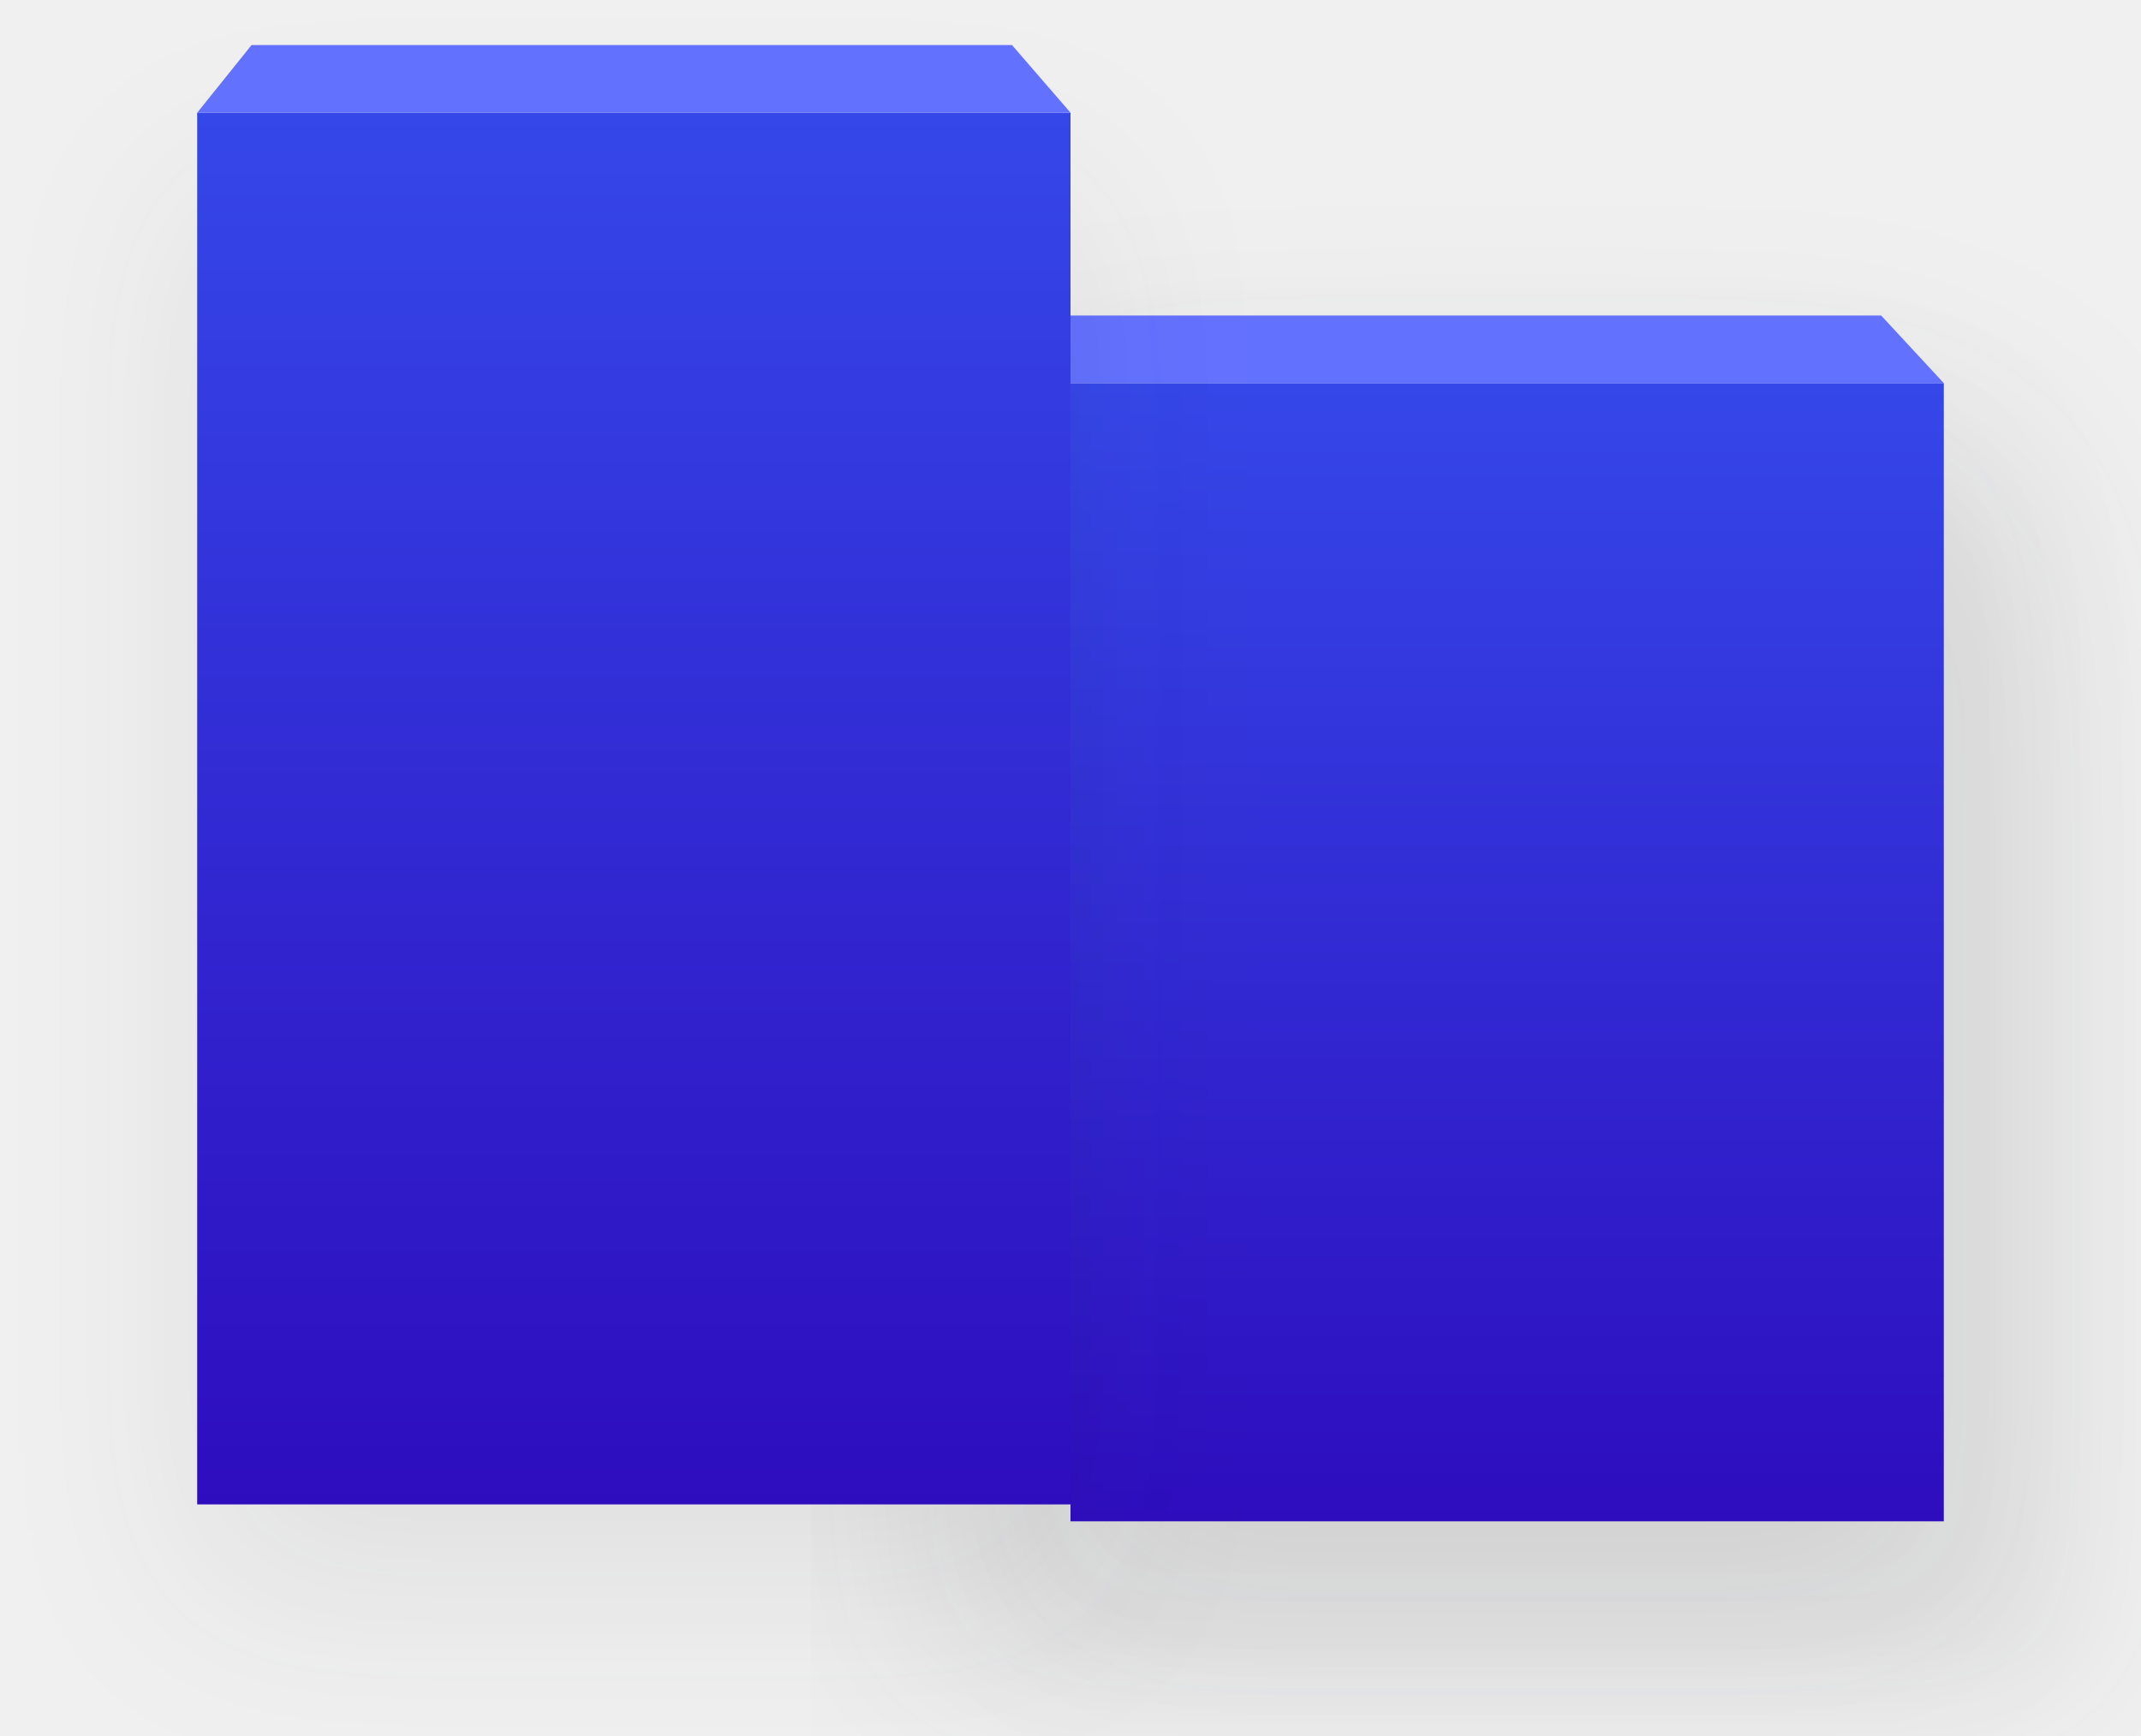
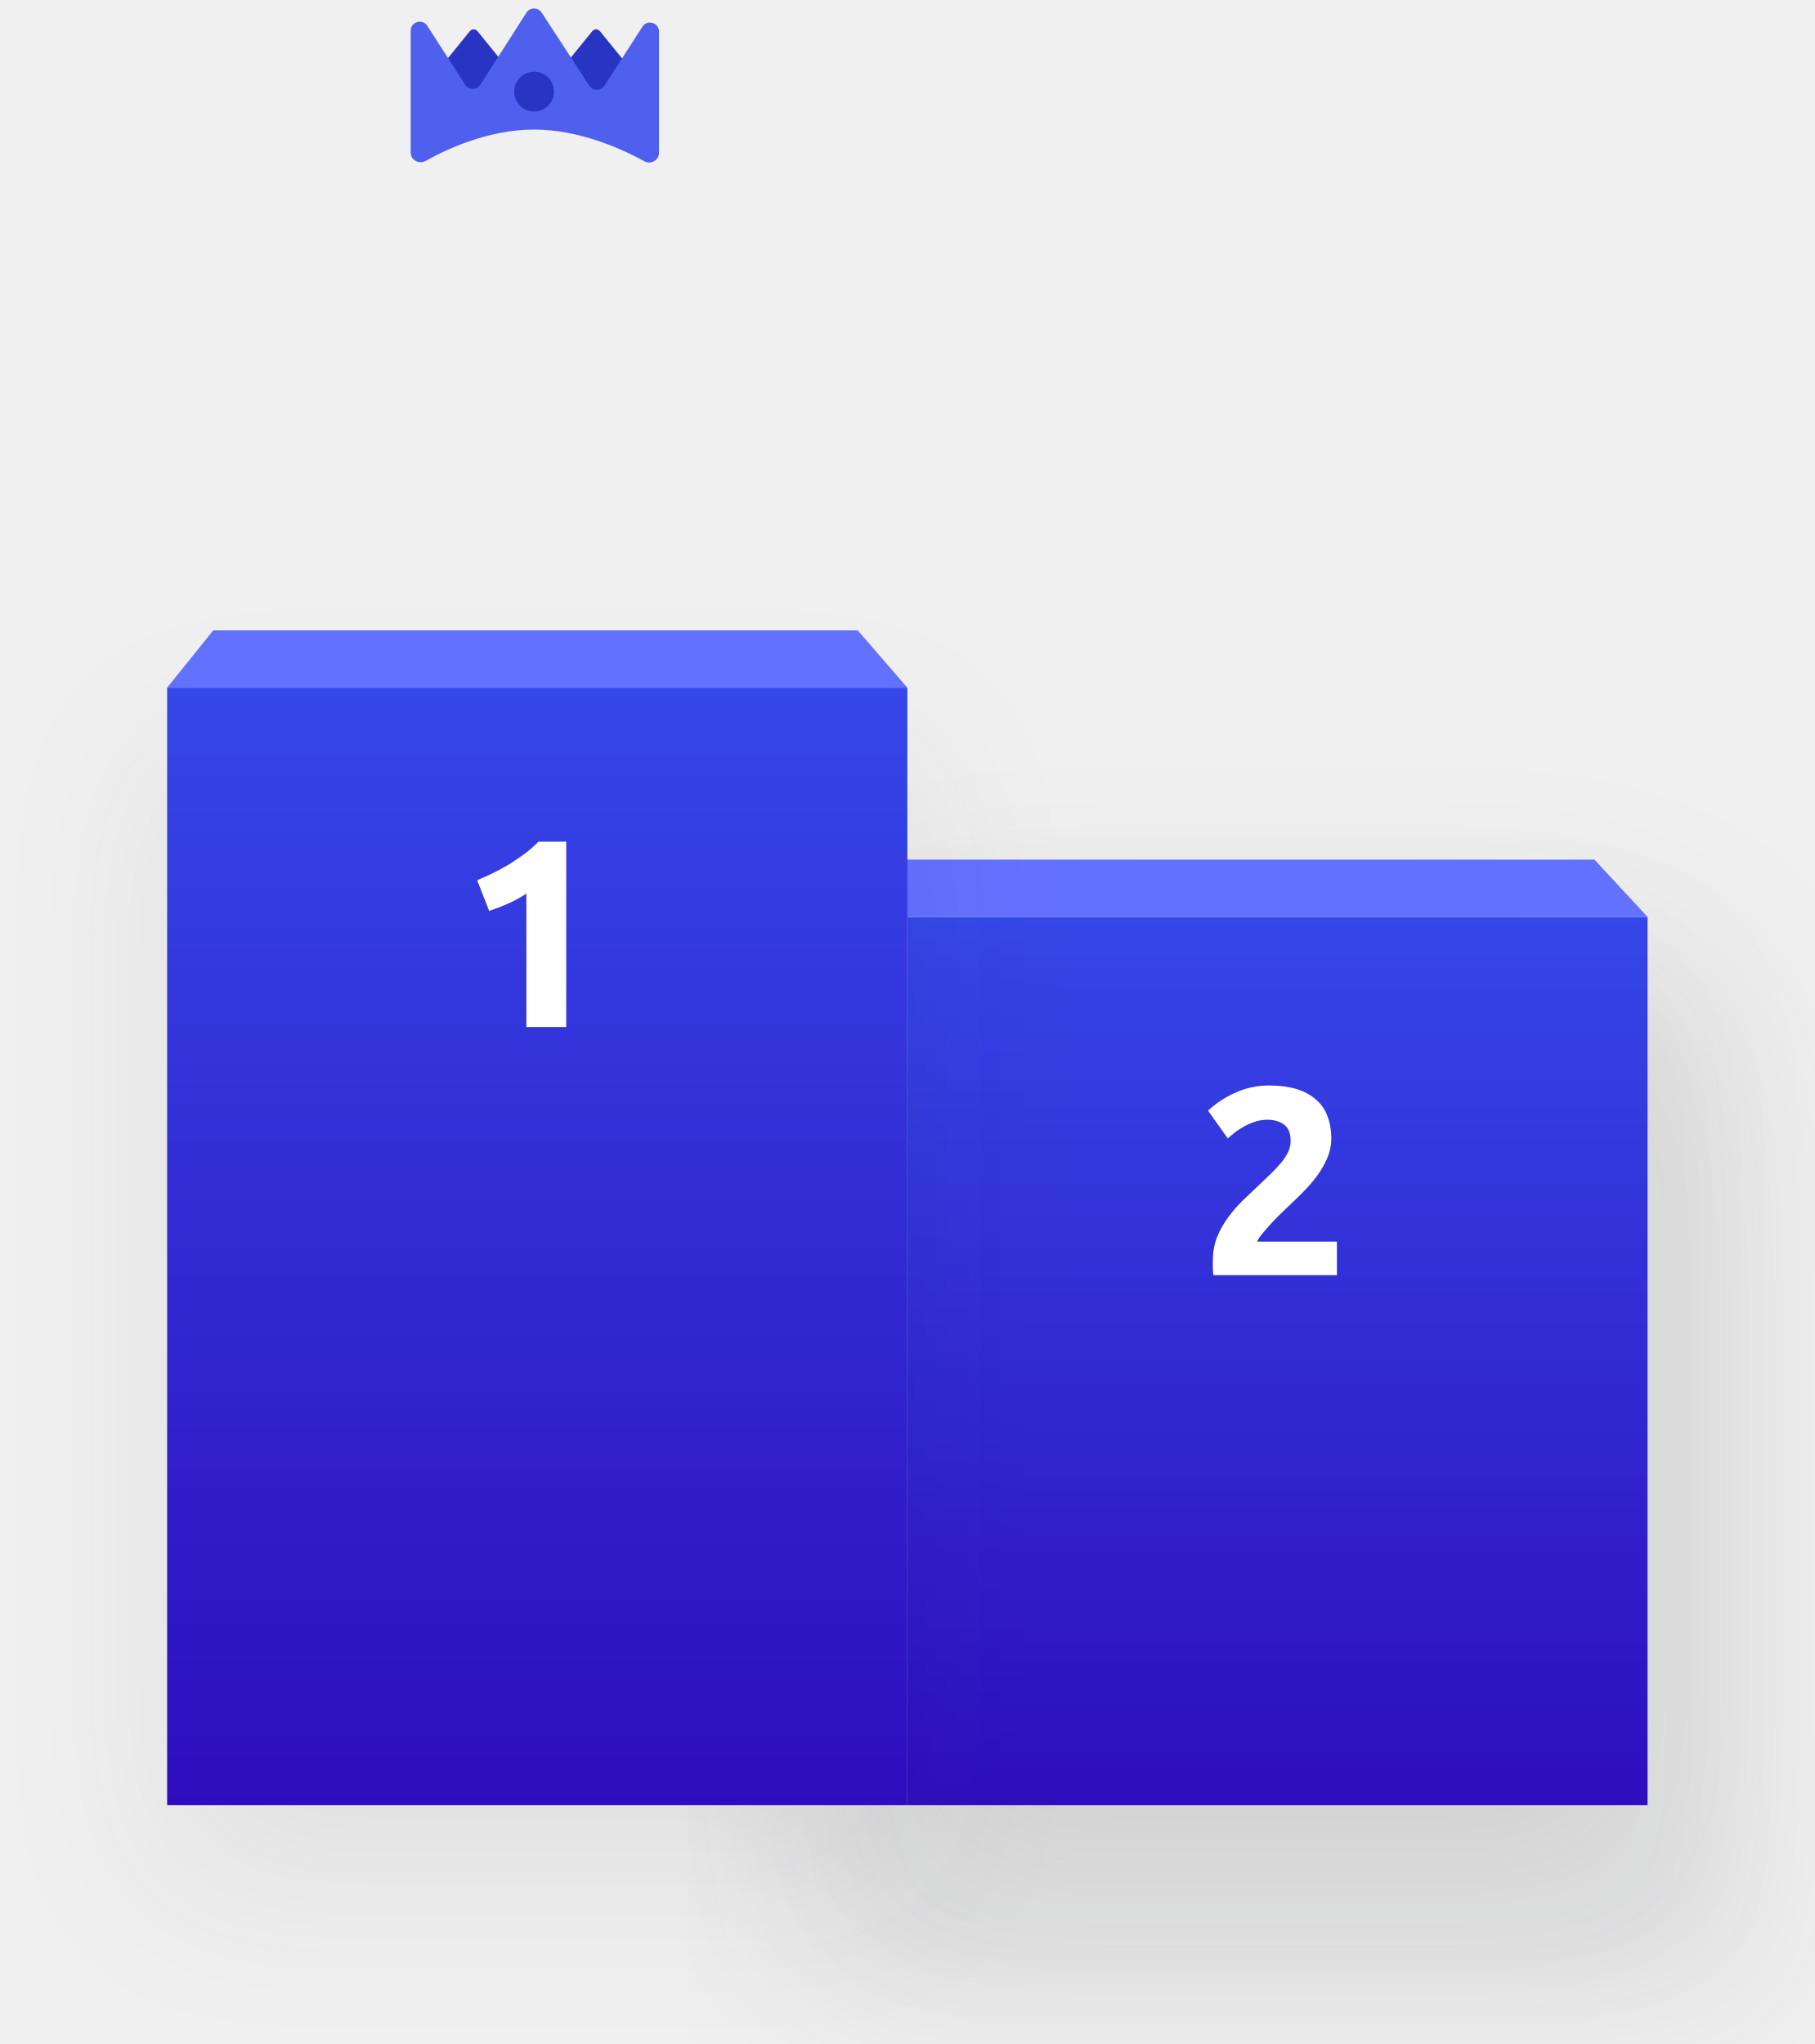
- <svg xmlns="http://www.w3.org/2000/svg" width="380" height="308" viewBox="0 0 380 308" fill="none">
-   <g filter="url(#filter0_d_23916_75053)">
-     <g filter="url(#filter1_d_23916_75053)">
-       <path d="M190 68H345V270H190V68Z" fill="url(#paint0_linear_23916_75053)" />
+ <svg xmlns="http://www.w3.org/2000/svg" width="380" height="428" viewBox="0 0 380 428" fill="none">
+   <g filter="url(#filter0_d_26137_145038)">
+     <g filter="url(#filter1_d_26137_145038)">
+       <path d="M190 192H345V378H190V192Z" fill="url(#paint0_linear_26137_145038)" />
    </g>
-     278.776 115.803 278.496 117.165 277.936 118.472C277.376 119.779 276.648 121.048 275.752 122.28C274.856 123.475
-     273.848 124.632 272.728 125.752C271.608 126.872 270.507 127.936 269.424 128.944C268.864 129.467 268.248 130.064
-     267.576 130.736C266.941 131.371 266.325 132.024 265.728 132.696C265.131 133.368 264.589 134.003 264.104
-     134.6C263.656 135.16 263.376 135.627 263.264 136H279.952V143H254.08C254.005 142.589 253.968 142.067 253.968
-     141.432C253.968 140.797 253.968 140.349 253.968 140.088C253.968 138.296 254.248 136.653 254.808 135.16C255.405
-     133.667 256.171 132.285 257.104 131.016C258.037 129.709 259.083 128.496 260.24 127.376C261.435 126.256 262.611
-     125.136 263.768 124.016C264.664 123.157 265.504 122.355 266.288 121.608C267.072 120.824 267.763 120.077 268.36
-     119.368C268.957 118.621 269.424 117.893 269.76 117.184C270.096 116.437 270.264 115.691 270.264 114.944C270.264
-     113.301 269.797 112.144 268.864 111.472C267.931 110.8 266.773 110.464 265.392 110.464C264.384 110.464 263.432
-     110.632 262.536 110.968C261.677 111.267 260.875 111.64 260.128 112.088C259.419 112.499 258.803 112.928 258.28
-     113.376C257.757 113.787 257.365 114.123 257.104 114.384L252.96 108.56C254.603 107.029 256.507 105.779 258.672
-     104.808C260.875 103.8 263.227 103.296 265.728 103.296C268.005 103.296 269.965 103.557 271.608 104.08C273.251 104.603
-     274.595 105.349 275.64 106.32C276.723 107.253 277.507 108.411 277.992 109.792C278.515 111.136 278.776 112.667
-     278.776 114.384Z"
-     fill="white" /&gt;
-     <path d="M189.325 56L179 68H345L333.88 56H189.325Z" fill="#6371FF" />
+     <path d="M278.776 238.384C278.776 239.803 278.496 241.165 277.936 242.472C277.376 243.779 276.648 245.048 275.752 246.28C274.856 247.475 273.848 248.632 272.728 249.752C271.608 250.872 270.507 251.936 269.424 252.944C268.864 253.467 268.248 254.064 267.576 254.736C266.941 255.371 266.325 256.024 265.728 256.696C265.131 257.368 264.589 258.003 264.104 258.6C263.656 259.16 263.376 259.627 263.264 260H279.952V267H254.08C254.005 266.589 253.968 266.067 253.968 265.432C253.968 264.797 253.968 264.349 253.968 264.088C253.968 262.296 254.248 260.653 254.808 259.16C255.405 257.667 256.171 256.285 257.104 255.016C258.037 253.709 259.083 252.496 260.24 251.376C261.435 250.256 262.611 249.136 263.768 248.016C264.664 247.157 265.504 246.355 266.288 245.608C267.072 244.824 267.763 244.077 268.36 243.368C268.957 242.621 269.424 241.893 269.76 241.184C270.096 240.437 270.264 239.691 270.264 238.944C270.264 237.301 269.797 236.144 268.864 235.472C267.931 234.8 266.773 234.464 265.392 234.464C264.384 234.464 263.432 234.632 262.536 234.968C261.677 235.267 260.875 235.64 260.128 236.088C259.419 236.499 258.803 236.928 258.28 237.376C257.757 237.787 257.365 238.123 257.104 238.384L252.96 232.56C254.603 231.029 256.507 229.779 258.672 228.808C260.875 227.8 263.227 227.296 265.728 227.296C268.005 227.296 269.965 227.557 271.608 228.08C273.251 228.603 274.595 229.349 275.64 230.32C276.723 231.253 277.507 232.411 277.992 233.792C278.515 235.136 278.776 236.667 278.776 238.384Z" fill="white" />
+     <path d="M189.325 180L179 192H345L333.88 180H189.325Z" fill="#6371FF" />
  </g>
-   <g filter="url(#filter3_d_23916_75053)">
-     <path d="M35 20H190V267H35V20Z" fill="url(#paint1_linear_23916_75053)" />
+   <g filter="url(#filter2_d_26137_145038)">
+     <path d="M35 144H190V378H35V144Z" fill="url(#paint1_linear_26137_145038)" />
  </g>
-   <path d="M44.641 8L35 20H190L179.617 8H44.641Z" fill="#6371FF" />
+   <path d="M99.92 184.31C101.003 183.862 102.123 183.358 103.28 182.798C104.475 182.201 105.632 181.566 106.752 180.894C107.872 180.185 108.936 179.457 109.944 178.71C110.989 177.926 111.923 177.105 112.744 176.246H118.568V215.054H110.224V187.11C109.104 187.857 107.853 188.548 106.472 189.182C105.091 189.78 103.747 190.302 102.44 190.75L99.92 184.31Z" fill="white" />
+   <path d="M44.641 132L35 144H190L179.617 132H44.641Z" fill="#6371FF" />
+   <path d="M98.36 6.562C98.816 6 99.556 6 100.013 6.562L105.885 13.79C106.342 14.351 106.342 15.262 105.885 15.824L100.013 23.052C99.556 23.614 98.816 23.614 98.36 23.052L92.487 15.824C92.03 15.262 92.03 14.351 92.487 13.79L98.36 6.562Z" fill="#2735C2" />
+   <path d="M123.998 6.562C124.455 6 125.195 6 125.652 6.562L131.524 13.79C131.981 14.351 131.981 15.262 131.524 15.824L125.652 23.052C125.195 23.614 124.455 23.614 123.999 23.052L118.126 15.824C117.669 15.262 117.669 14.351 118.126 13.79L123.998 6.562Z" fill="#2735C2" />
+   <path d="M138 6.615V32.033C138 33.551 136.269 34.508 134.939 33.775C130.416 31.282 121.439 27.13 111.819 27.13C102.281 27.13 93.548 31.213 89.096 33.712C87.761 34.461 86 33.503 86 31.972V6.434C86 4.548 88.46 3.826 89.48 5.413L97.406 17.743C98.151 18.902 99.846 18.9 100.588 17.74L110.242 2.646C110.982 1.49 112.668 1.483 113.418 2.632L123.406 17.957C124.154 19.105 125.838 19.1 126.579 17.947L134.521 5.593C135.54 4.007 138 4.729 138 6.615Z" fill="#5060EE" />
+   <circle cx="111.839" cy="19.178" r="4.169" fill="#2735C2" />
  <defs>
-     <filter id="filter0_d_23916_75053" x="144" y="36" width="236" height="284" filterUnits="userSpaceOnUse" color-interpolation-filters="sRGB">
+     <filter id="filter0_d_26137_145038" x="144" y="160" width="236" height="268" filterUnits="userSpaceOnUse" color-interpolation-filters="sRGB">
      <feFlood flood-opacity="0" result="BackgroundImageFix" />
      <feColorMatrix in="SourceAlpha" type="matrix" values="0 0 0 0 0 0 0 0 0 0 0 0 0 0 0 0 0 0 127 0" result="hardAlpha" />
      <feOffset dy="15" />
      <feGaussianBlur stdDeviation="17.5" />
      <feColorMatrix type="matrix" values="0 0 0 0 0.129 0 0 0 0 0.133 0 0 0 0 0.145 0 0 0 0.08 0" />
-       <feBlend mode="normal" in2="BackgroundImageFix" result="effect1_dropShadow_23916_75053" />
-       <feBlend mode="normal" in="SourceGraphic" in2="effect1_dropShadow_23916_75053" result="shape" />
+       <feBlend mode="normal" in2="BackgroundImageFix" result="effect1_dropShadow_26137_145038" />
+       <feBlend mode="normal" in="SourceGraphic" in2="effect1_dropShadow_26137_145038" result="shape" />
    </filter>
-     <filter id="filter1_d_23916_75053" x="155" y="48" width="225" height="272" filterUnits="userSpaceOnUse" color-interpolation-filters="sRGB">
+     <filter id="filter1_d_26137_145038" x="155" y="172" width="225" height="256" filterUnits="userSpaceOnUse" color-interpolation-filters="sRGB">
      <feFlood flood-opacity="0" result="BackgroundImageFix" />
      <feColorMatrix in="SourceAlpha" type="matrix" values="0 0 0 0 0 0 0 0 0 0 0 0 0 0 0 0 0 0 127 0" result="hardAlpha" />
      <feOffset dy="15" />
      <feGaussianBlur stdDeviation="17.5" />
      <feColorMatrix type="matrix" values="0 0 0 0 0.129 0 0 0 0 0.133 0 0 0 0 0.145 0 0 0 0.08 0" />
-       <feBlend mode="normal" in2="BackgroundImageFix" result="effect1_dropShadow_23916_75053" />
-       <feBlend mode="normal" in="SourceGraphic" in2="effect1_dropShadow_23916_75053" result="shape" />
+       <feBlend mode="normal" in2="BackgroundImageFix" result="effect1_dropShadow_26137_145038" />
+       <feBlend mode="normal" in="SourceGraphic" in2="effect1_dropShadow_26137_145038" result="shape" />
    </filter>
-     <filter id="filter2_b_23916_75053" x="232.19" y="152.656" width="70.155" height="57.568" filterUnits="userSpaceOnUse" color-interpolation-filters="sRGB">
-       <feFlood flood-opacity="0" result="BackgroundImageFix" />
-       <feGaussianBlur in="BackgroundImageFix" stdDeviation="7" />
-       <feComposite in2="SourceAlpha" operator="in" result="effect1_backgroundBlur_23916_75053" />
-       <feBlend mode="normal" in="SourceGraphic" in2="effect1_backgroundBlur_23916_75053" result="shape" />
-     </filter>
-     <filter id="filter3_d_23916_75053" x="0" y="0" width="225" height="317" filterUnits="userSpaceOnUse" color-interpolation-filters="sRGB">
+     <filter id="filter2_d_26137_145038" x="0" y="124" width="225" height="304" filterUnits="userSpaceOnUse" color-interpolation-filters="sRGB">
      <feFlood flood-opacity="0" result="BackgroundImageFix" />
      <feColorMatrix in="SourceAlpha" type="matrix" values="0 0 0 0 0 0 0 0 0 0 0 0 0 0 0 0 0 0 127 0" result="hardAlpha" />
      <feOffset dy="15" />
      <feGaussianBlur stdDeviation="17.5" />
      <feColorMatrix type="matrix" values="0 0 0 0 0.129 0 0 0 0 0.133 0 0 0 0 0.145 0 0 0 0.08 0" />
-       <feBlend mode="normal" in2="BackgroundImageFix" result="effect1_dropShadow_23916_75053" />
-       <feBlend mode="normal" in="SourceGraphic" in2="effect1_dropShadow_23916_75053" result="shape" />
+       <feBlend mode="normal" in2="BackgroundImageFix" result="effect1_dropShadow_26137_145038" />
+       <feBlend mode="normal" in="SourceGraphic" in2="effect1_dropShadow_26137_145038" result="shape" />
    </filter>
-     <filter id="filter4_b_23916_75053" x="77.19" y="100.966" width="70.155" height="57.312" filterUnits="userSpaceOnUse" color-interpolation-filters="sRGB">
-       <feFlood flood-opacity="0" result="BackgroundImageFix" />
-       <feGaussianBlur in="BackgroundImageFix" stdDeviation="7" />
-       <feComposite in2="SourceAlpha" operator="in" result="effect1_backgroundBlur_23916_75053" />
-       <feBlend mode="normal" in="SourceGraphic" in2="effect1_backgroundBlur_23916_75053" result="shape" />
-     </filter>
-     <linearGradient id="paint0_linear_23916_75053" x1="267.5" y1="68" x2="267.5" y2="270" gradientUnits="userSpaceOnUse">
+     <linearGradient id="paint0_linear_26137_145038" x1="267.5" y1="192" x2="267.5" y2="378" gradientUnits="userSpaceOnUse">
      <stop stop-color="#3547E9" />
      <stop offset="1" stop-color="#2E0DBE" />
    </linearGradient>
-     <linearGradient id="paint1_linear_23916_75053" x1="112.5" y1="20" x2="112.5" y2="267" gradientUnits="userSpaceOnUse">
+     <linearGradient id="paint1_linear_26137_145038" x1="112.5" y1="144" x2="112.5" y2="378" gradientUnits="userSpaceOnUse">
      <stop stop-color="#3547E9" />
      <stop offset="1" stop-color="#2E0DBE" />
    </linearGradient>
  </defs>
</svg>
